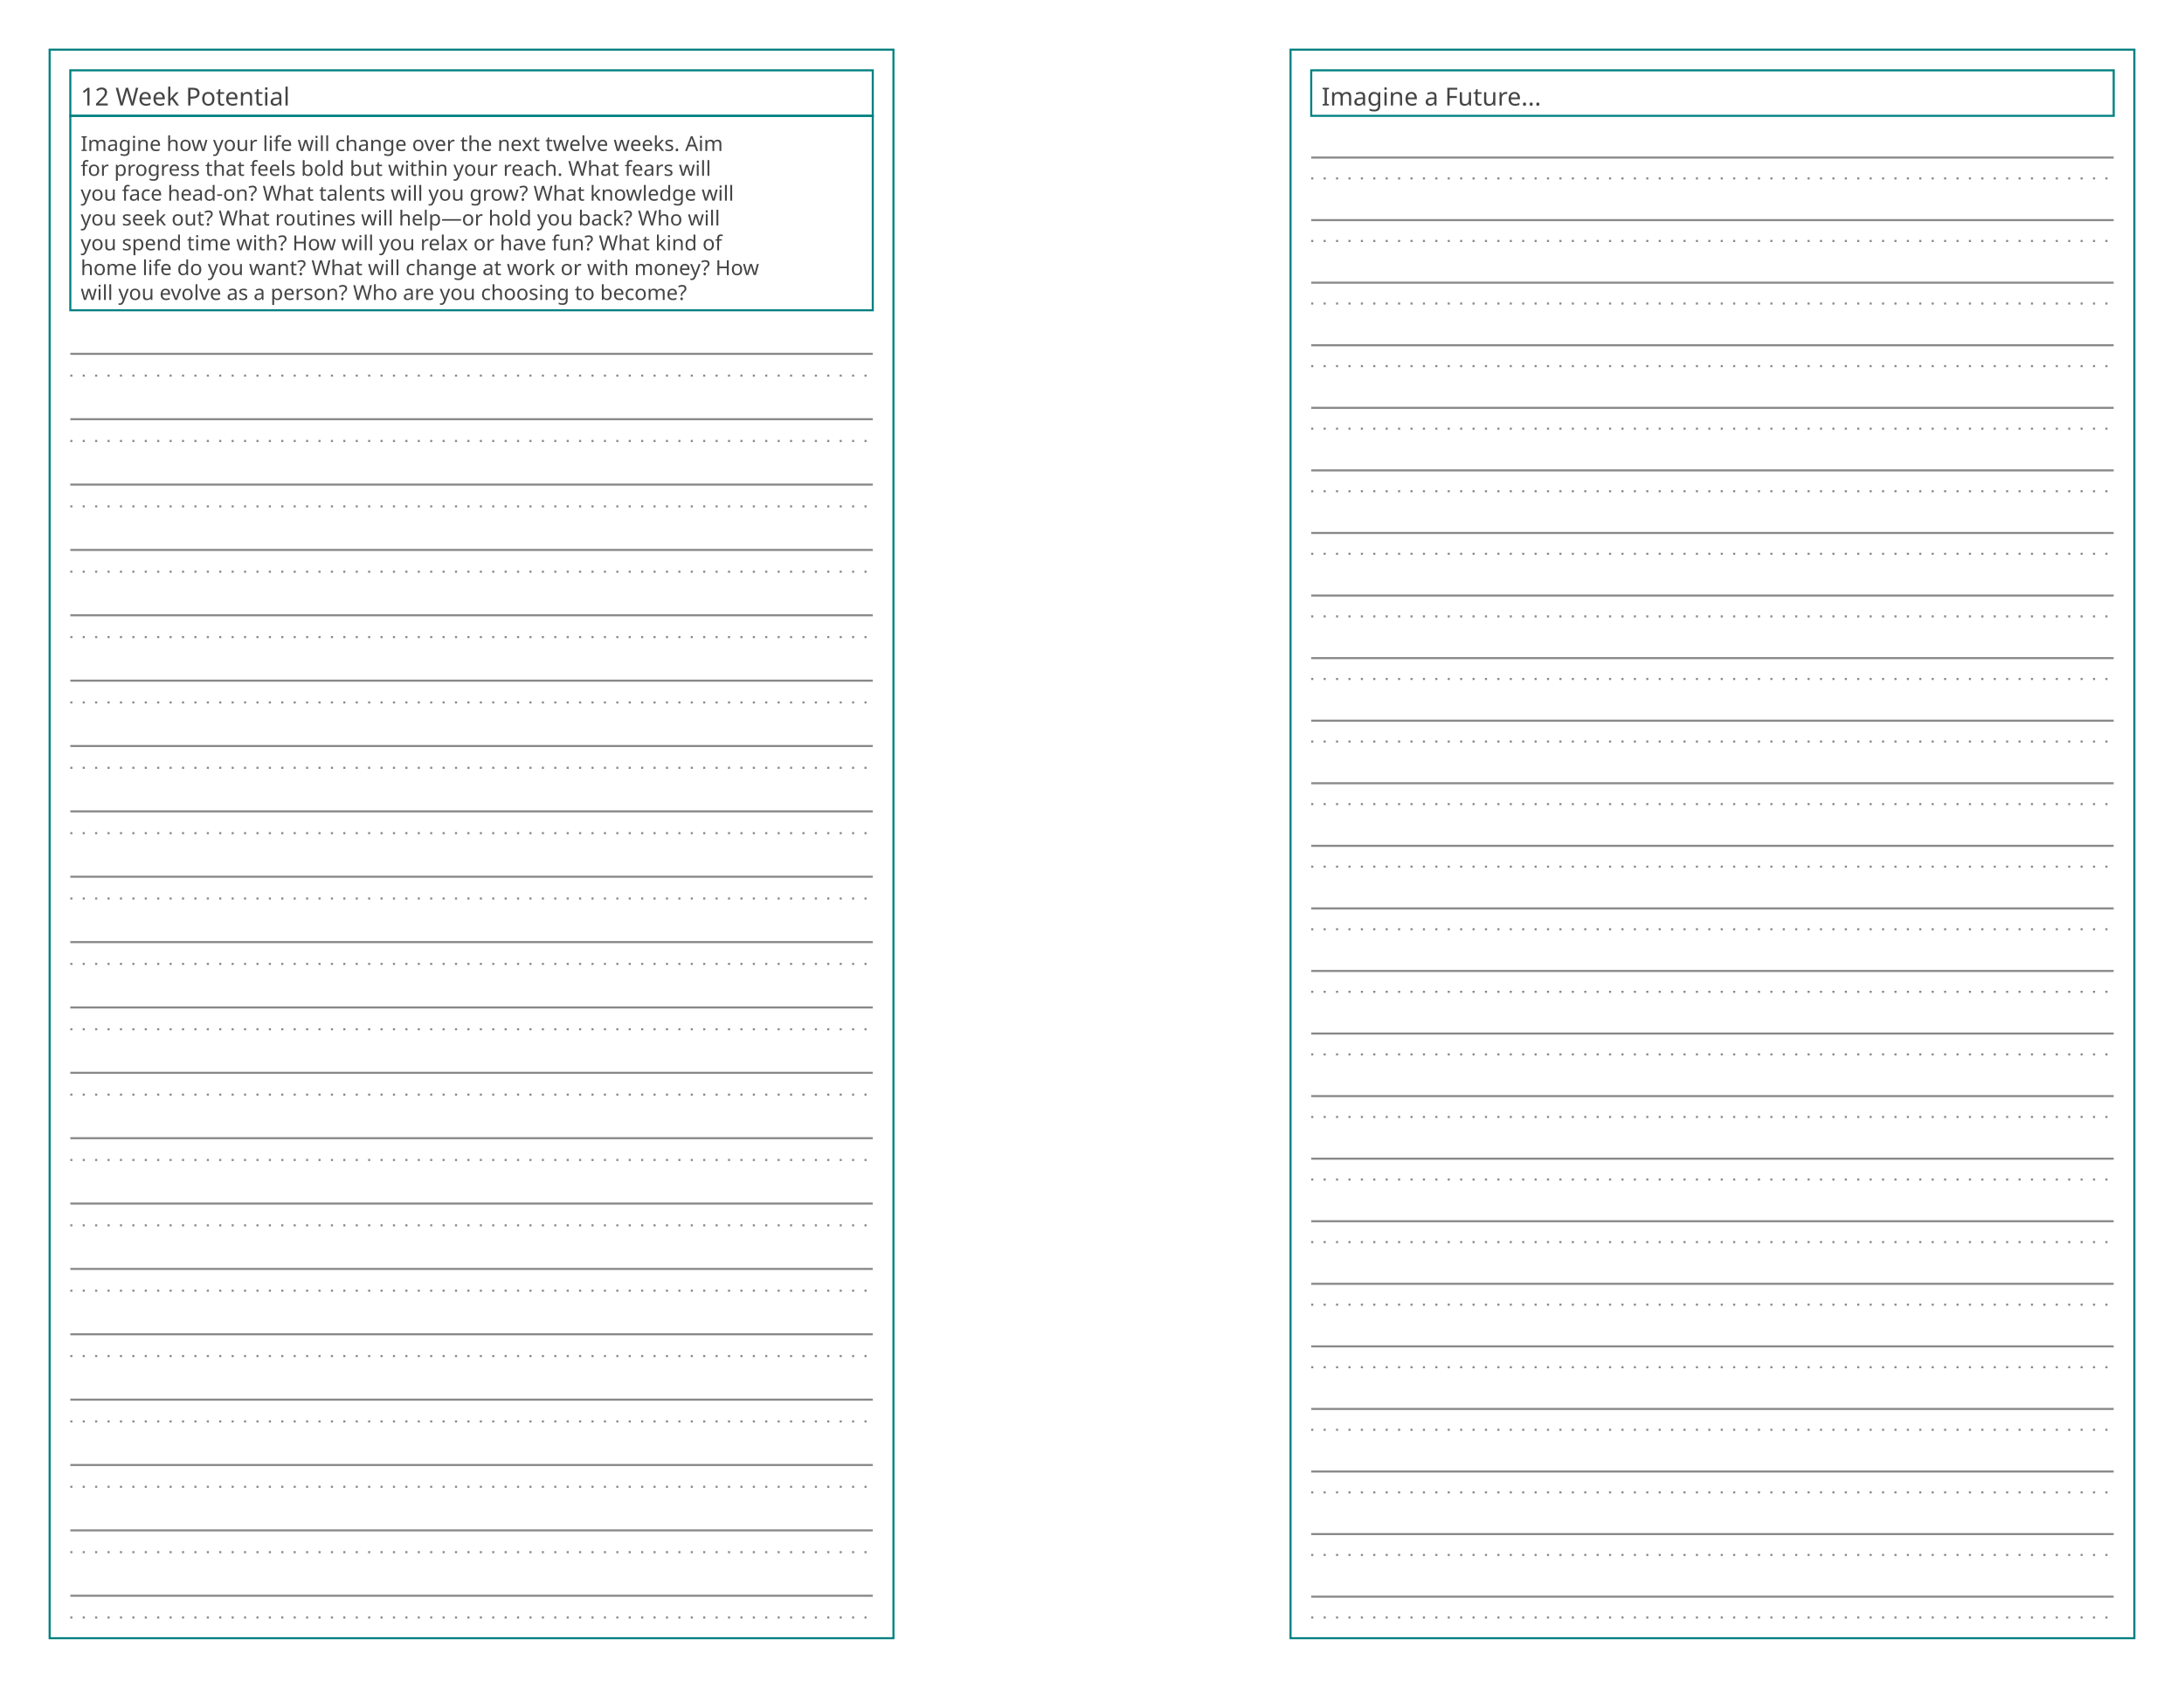
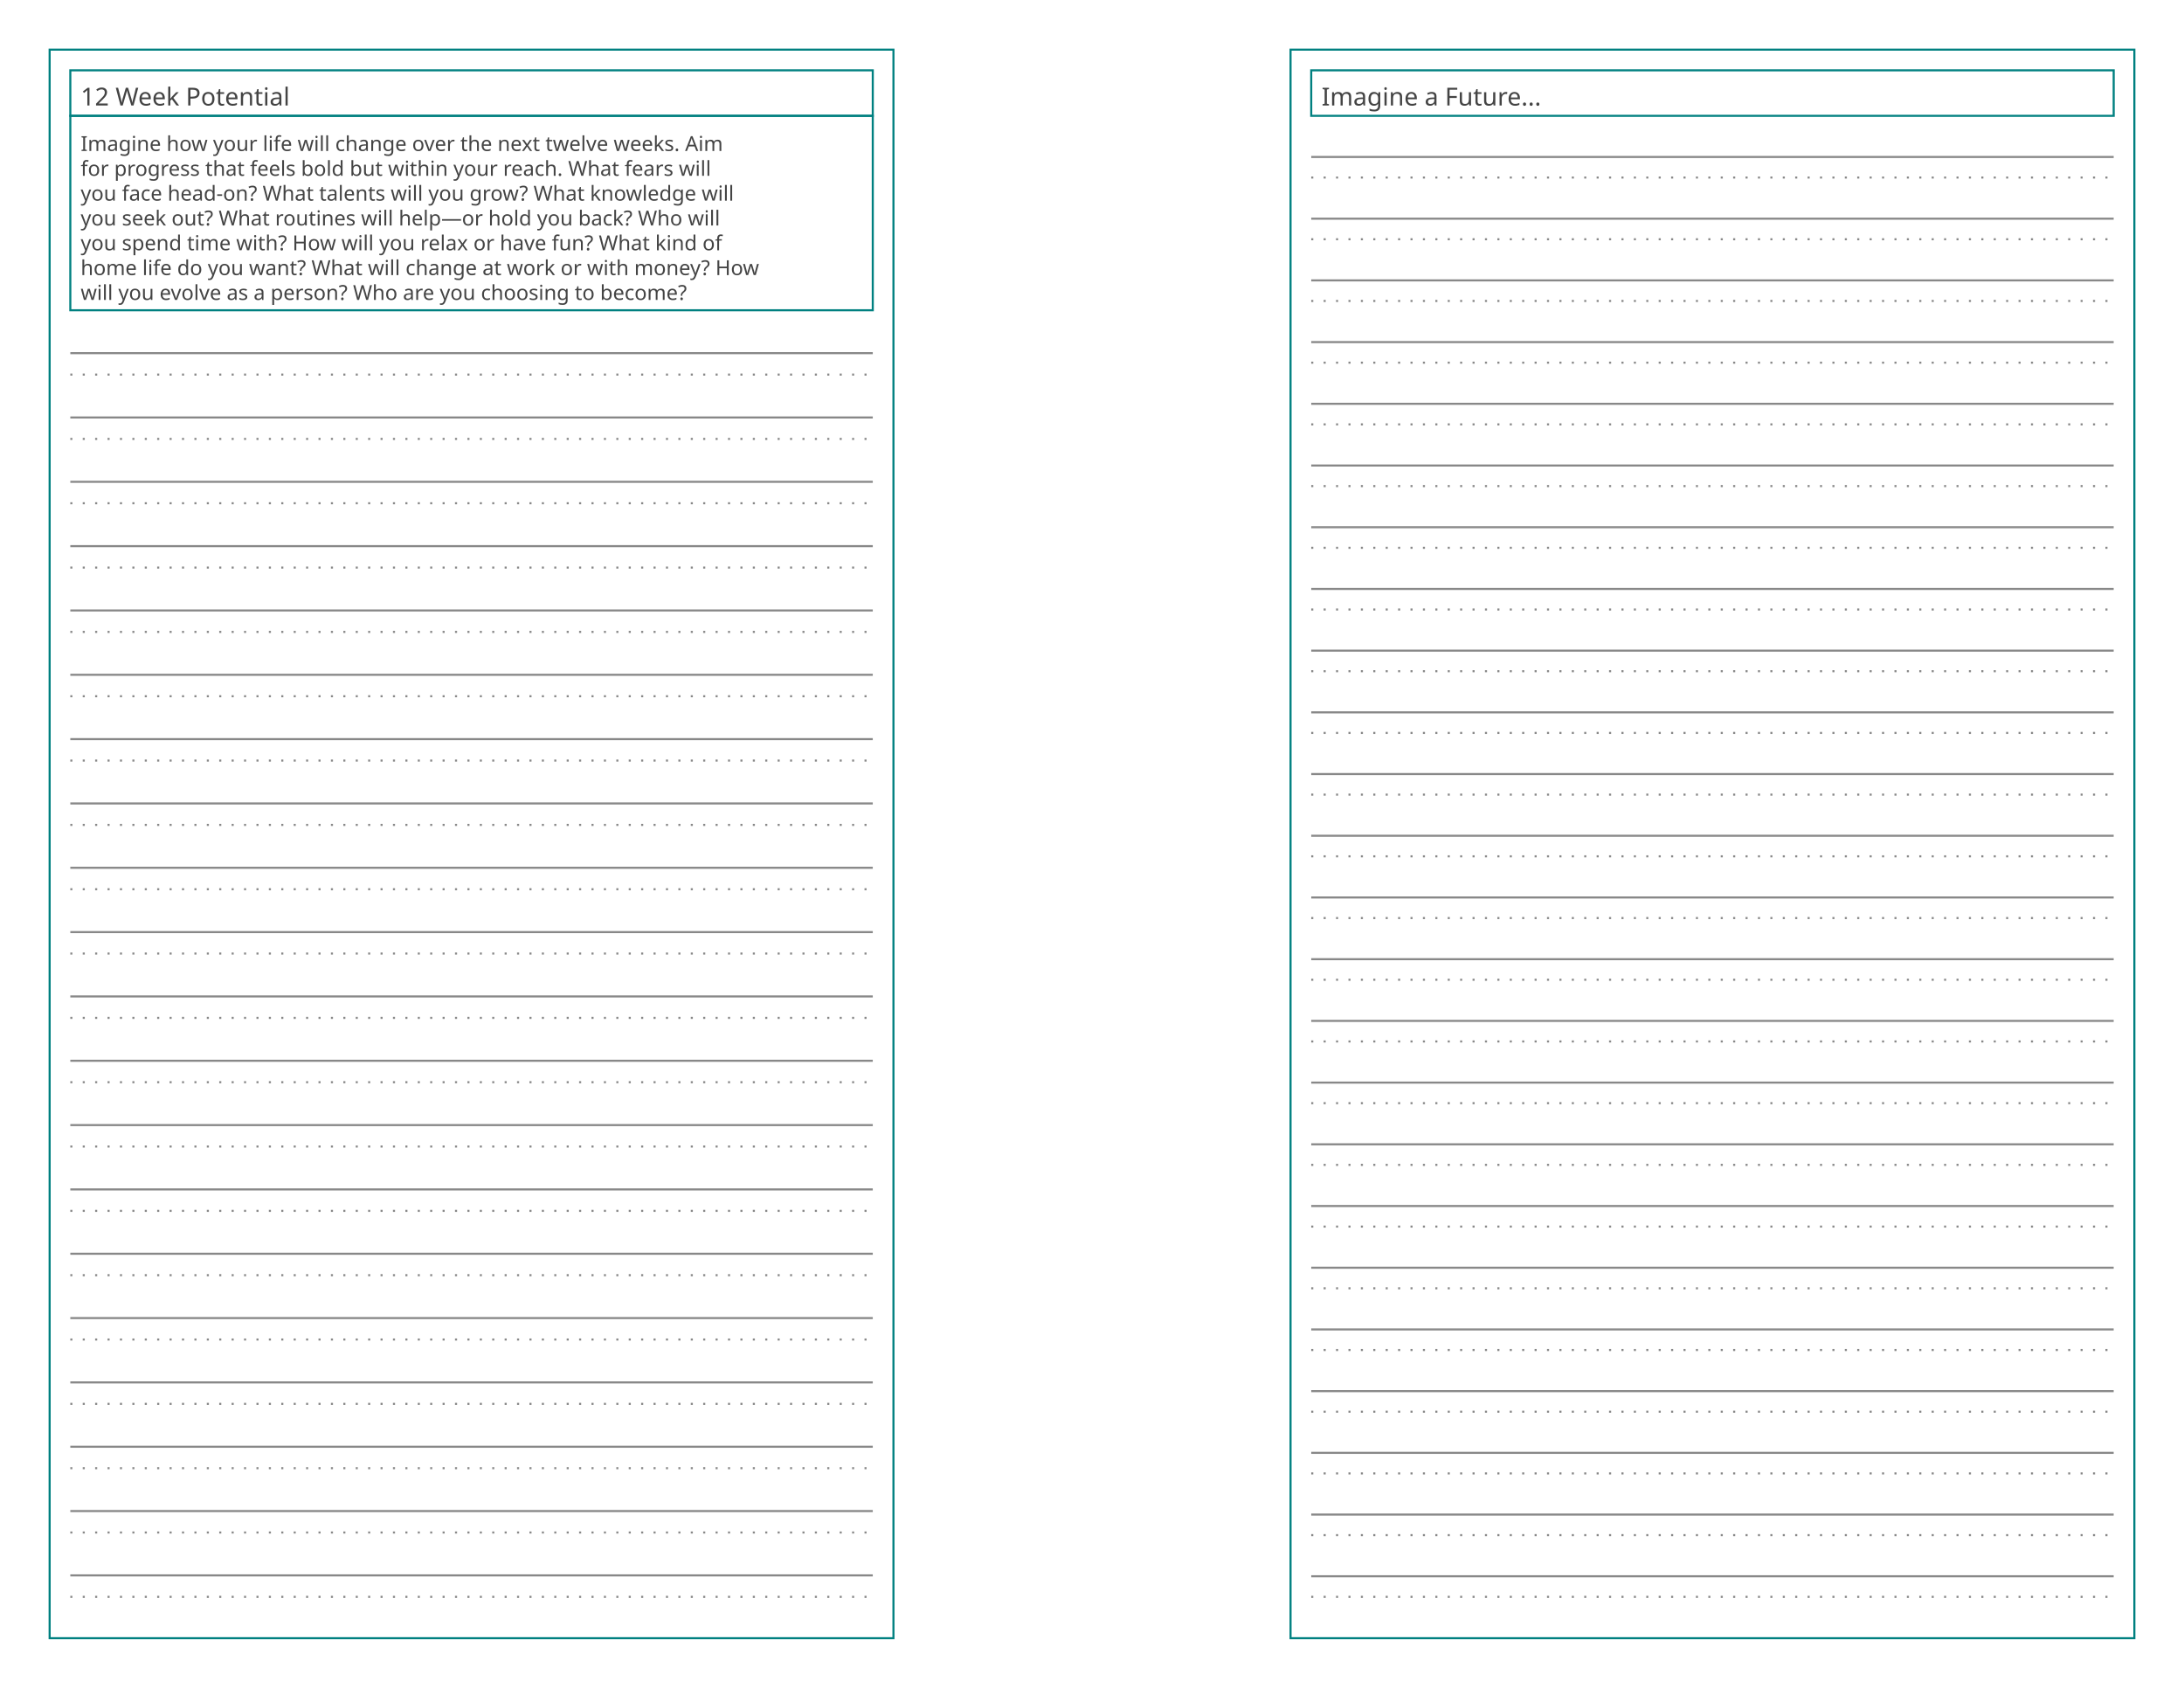
<svg xmlns="http://www.w3.org/2000/svg" baseProfile="tiny" height="8.5in" version="1.2" width="11in">
  <defs />
  <g transform="translate(24.0, 24.0)">
    <rect fill="none" height="768.0" stroke="#008080" width="408.0" x="0" y="0" />
    <g transform="translate(10, 10)">
      <rect fill="none" height="22" stroke="#008080" stroke-width="1" width="388.0" x="0" y="0" />
      <text alignment-baseline="text-after-edge" fill="#444444" font-family="Trebuchet MS" font-size="12" text-anchor="start" transform="translate(5,17)">12 Week Potential</text>
    </g>
    <g transform="translate(10, 32)">
      <g transform="translate(0,0)">
        <rect fill="none" height="94.0" stroke="#008080" stroke-width="1" width="388.0" x="0" y="0" />
        <text alignment-baseline="text-after-edge" fill="#444444" font-family="Ubuntu Mono" font-size="10" text-anchor="start" transform="translate(5,17.0)">Imagine how your life will change over the next twelve weeks. Aim</text>
        <text alignment-baseline="text-after-edge" fill="#444444" font-family="Ubuntu Mono" font-size="10" text-anchor="start" transform="translate(5,29.0)">for progress that feels bold but within your reach. What fears will</text>
        <text alignment-baseline="text-after-edge" fill="#444444" font-family="Ubuntu Mono" font-size="10" text-anchor="start" transform="translate(5,41.0)">you face head-on? What talents will you grow? What knowledge will</text>
        <text alignment-baseline="text-after-edge" fill="#444444" font-family="Ubuntu Mono" font-size="10" text-anchor="start" transform="translate(5,53.0)">you seek out? What routines will help—or hold you back? Who will</text>
        <text alignment-baseline="text-after-edge" fill="#444444" font-family="Ubuntu Mono" font-size="10" text-anchor="start" transform="translate(5,65.0)">you spend time with? How will you relax or have fun? What kind of</text>
        <text alignment-baseline="text-after-edge" fill="#444444" font-family="Ubuntu Mono" font-size="10" text-anchor="start" transform="translate(5,77.0)">home life do you want? What will change at work or with money? How</text>
        <text alignment-baseline="text-after-edge" fill="#444444" font-family="Ubuntu Mono" font-size="10" text-anchor="start" transform="translate(5,89.0)">will you evolve as a person? Who are you choosing to become?</text>
      </g>
      <g transform="translate(0,94.0)">
        <g>
-           <line stroke="#888888" stroke-dasharray="1,5" stroke-width="1" transform="translate(0,31.6)" x1="0" x2="388.0" y1="0" y2="0" />
-           <line stroke="#888888" stroke-dasharray="1,5" stroke-width="1" transform="translate(0,63.2)" x1="0" x2="388.0" y1="0" y2="0" />
-           <line stroke="#888888" stroke-dasharray="1,5" stroke-width="1" transform="translate(0,94.8)" x1="0" x2="388.0" y1="0" y2="0" />
-           <line stroke="#888888" stroke-dasharray="1,5" stroke-width="1" transform="translate(0,126.4)" x1="0" x2="388.0" y1="0" y2="0" />
-           <line stroke="#888888" stroke-dasharray="1,5" stroke-width="1" transform="translate(0,158.0)" x1="0" x2="388.0" y1="0" y2="0" />
-           <line stroke="#888888" stroke-dasharray="1,5" stroke-width="1" transform="translate(0,189.6)" x1="0" x2="388.0" y1="0" y2="0" />
-           <line stroke="#888888" stroke-dasharray="1,5" stroke-width="1" transform="translate(0,221.2)" x1="0" x2="388.0" y1="0" y2="0" />
-           <line stroke="#888888" stroke-dasharray="1,5" stroke-width="1" transform="translate(0,252.8)" x1="0" x2="388.0" y1="0" y2="0" />
-           <line stroke="#888888" stroke-dasharray="1,5" stroke-width="1" transform="translate(0,284.4)" x1="0" x2="388.0" y1="0" y2="0" />
-           <line stroke="#888888" stroke-dasharray="1,5" stroke-width="1" transform="translate(0,316.0)" x1="0" x2="388.0" y1="0" y2="0" />
-           <line stroke="#888888" stroke-dasharray="1,5" stroke-width="1" transform="translate(0,347.6)" x1="0" x2="388.0" y1="0" y2="0" />
-           <line stroke="#888888" stroke-dasharray="1,5" stroke-width="1" transform="translate(0,379.2)" x1="0" x2="388.0" y1="0" y2="0" />
-           <line stroke="#888888" stroke-dasharray="1,5" stroke-width="1" transform="translate(0,410.8)" x1="0" x2="388.0" y1="0" y2="0" />
-           <line stroke="#888888" stroke-dasharray="1,5" stroke-width="1" transform="translate(0,442.4)" x1="0" x2="388.0" y1="0" y2="0" />
-           <line stroke="#888888" stroke-dasharray="1,5" stroke-width="1" transform="translate(0,474)" x1="0" x2="388.0" y1="0" y2="0" />
-           <line stroke="#888888" stroke-dasharray="1,5" stroke-width="1" transform="translate(0,505.6)" x1="0" x2="388.0" y1="0" y2="0" />
-           <line stroke="#888888" stroke-dasharray="1,5" stroke-width="1" transform="translate(0,537.2)" x1="0" x2="388.0" y1="0" y2="0" />
-           <line stroke="#888888" stroke-dasharray="1,5" stroke-width="1" transform="translate(0,568.8)" x1="0" x2="388.0" y1="0" y2="0" />
-           <line stroke="#888888" stroke-dasharray="1,5" stroke-width="1" transform="translate(0,600.4)" x1="0" x2="388.0" y1="0" y2="0" />
-           <line stroke="#888888" stroke-dasharray="1,5" stroke-width="1" transform="translate(0,632)" x1="0" x2="388.0" y1="0" y2="0" />
+           <line stroke="#888888" stroke-dasharray="1,5" stroke-width="1" transform="translate(0,31.1)" x1="0" x2="388.0" y1="0" y2="0" />
+           <line stroke="#888888" stroke-dasharray="1,5" stroke-width="1" transform="translate(0,62.2)" x1="0" x2="388.0" y1="0" y2="0" />
+           <line stroke="#888888" stroke-dasharray="1,5" stroke-width="1" transform="translate(0,93.3)" x1="0" x2="388.0" y1="0" y2="0" />
+           <line stroke="#888888" stroke-dasharray="1,5" stroke-width="1" transform="translate(0,124.4)" x1="0" x2="388.0" y1="0" y2="0" />
+           <line stroke="#888888" stroke-dasharray="1,5" stroke-width="1" transform="translate(0,155.5)" x1="0" x2="388.0" y1="0" y2="0" />
+           <line stroke="#888888" stroke-dasharray="1,5" stroke-width="1" transform="translate(0,186.6)" x1="0" x2="388.0" y1="0" y2="0" />
+           <line stroke="#888888" stroke-dasharray="1,5" stroke-width="1" transform="translate(0,217.7)" x1="0" x2="388.0" y1="0" y2="0" />
+           <line stroke="#888888" stroke-dasharray="1,5" stroke-width="1" transform="translate(0,248.8)" x1="0" x2="388.0" y1="0" y2="0" />
+           <line stroke="#888888" stroke-dasharray="1,5" stroke-width="1" transform="translate(0,279.9)" x1="0" x2="388.0" y1="0" y2="0" />
+           <line stroke="#888888" stroke-dasharray="1,5" stroke-width="1" transform="translate(0,311.0)" x1="0" x2="388.0" y1="0" y2="0" />
+           <line stroke="#888888" stroke-dasharray="1,5" stroke-width="1" transform="translate(0,342.1)" x1="0" x2="388.0" y1="0" y2="0" />
+           <line stroke="#888888" stroke-dasharray="1,5" stroke-width="1" transform="translate(0,373.2)" x1="0" x2="388.0" y1="0" y2="0" />
+           <line stroke="#888888" stroke-dasharray="1,5" stroke-width="1" transform="translate(0,404.3)" x1="0" x2="388.0" y1="0" y2="0" />
+           <line stroke="#888888" stroke-dasharray="1,5" stroke-width="1" transform="translate(0,435.4)" x1="0" x2="388.0" y1="0" y2="0" />
+           <line stroke="#888888" stroke-dasharray="1,5" stroke-width="1" transform="translate(0,466.5)" x1="0" x2="388.0" y1="0" y2="0" />
+           <line stroke="#888888" stroke-dasharray="1,5" stroke-width="1" transform="translate(0,497.6)" x1="0" x2="388.0" y1="0" y2="0" />
+           <line stroke="#888888" stroke-dasharray="1,5" stroke-width="1" transform="translate(0,528.7)" x1="0" x2="388.0" y1="0" y2="0" />
+           <line stroke="#888888" stroke-dasharray="1,5" stroke-width="1" transform="translate(0,559.8)" x1="0" x2="388.0" y1="0" y2="0" />
+           <line stroke="#888888" stroke-dasharray="1,5" stroke-width="1" transform="translate(0,590.9)" x1="0" x2="388.0" y1="0" y2="0" />
+           <line stroke="#888888" stroke-dasharray="1,5" stroke-width="1" transform="translate(0,622)" x1="0" x2="388.0" y1="0" y2="0" />
        </g>
        <g>
-           <line stroke="#888888" stroke-dasharray="1,0" stroke-width="1" transform="translate(0,21.06667)" x1="0" x2="388.0" y1="0" y2="0" />
-           <line stroke="#888888" stroke-dasharray="1,0" stroke-width="1" transform="translate(0,52.66667)" x1="0" x2="388.0" y1="0" y2="0" />
-           <line stroke="#888888" stroke-dasharray="1,0" stroke-width="1" transform="translate(0,84.26667)" x1="0" x2="388.0" y1="0" y2="0" />
-           <line stroke="#888888" stroke-dasharray="1,0" stroke-width="1" transform="translate(0,115.8667)" x1="0" x2="388.0" y1="0" y2="0" />
-           <line stroke="#888888" stroke-dasharray="1,0" stroke-width="1" transform="translate(0,147.4667)" x1="0" x2="388.0" y1="0" y2="0" />
-           <line stroke="#888888" stroke-dasharray="1,0" stroke-width="1" transform="translate(0,179.0667)" x1="0" x2="388.0" y1="0" y2="0" />
-           <line stroke="#888888" stroke-dasharray="1,0" stroke-width="1" transform="translate(0,210.6667)" x1="0" x2="388.0" y1="0" y2="0" />
-           <line stroke="#888888" stroke-dasharray="1,0" stroke-width="1" transform="translate(0,242.2667)" x1="0" x2="388.0" y1="0" y2="0" />
-           <line stroke="#888888" stroke-dasharray="1,0" stroke-width="1" transform="translate(0,273.8667)" x1="0" x2="388.0" y1="0" y2="0" />
-           <line stroke="#888888" stroke-dasharray="1,0" stroke-width="1" transform="translate(0,305.4667)" x1="0" x2="388.0" y1="0" y2="0" />
-           <line stroke="#888888" stroke-dasharray="1,0" stroke-width="1" transform="translate(0,337.0667)" x1="0" x2="388.0" y1="0" y2="0" />
-           <line stroke="#888888" stroke-dasharray="1,0" stroke-width="1" transform="translate(0,368.6667)" x1="0" x2="388.0" y1="0" y2="0" />
-           <line stroke="#888888" stroke-dasharray="1,0" stroke-width="1" transform="translate(0,400.2667)" x1="0" x2="388.0" y1="0" y2="0" />
-           <line stroke="#888888" stroke-dasharray="1,0" stroke-width="1" transform="translate(0,431.8667)" x1="0" x2="388.0" y1="0" y2="0" />
-           <line stroke="#888888" stroke-dasharray="1,0" stroke-width="1" transform="translate(0,463.4667)" x1="0" x2="388.0" y1="0" y2="0" />
-           <line stroke="#888888" stroke-dasharray="1,0" stroke-width="1" transform="translate(0,495.0667)" x1="0" x2="388.0" y1="0" y2="0" />
-           <line stroke="#888888" stroke-dasharray="1,0" stroke-width="1" transform="translate(0,526.6667)" x1="0" x2="388.0" y1="0" y2="0" />
-           <line stroke="#888888" stroke-dasharray="1,0" stroke-width="1" transform="translate(0,558.2667)" x1="0" x2="388.0" y1="0" y2="0" />
-           <line stroke="#888888" stroke-dasharray="1,0" stroke-width="1" transform="translate(0,589.8667)" x1="0" x2="388.0" y1="0" y2="0" />
-           <line stroke="#888888" stroke-dasharray="1,0" stroke-width="1" transform="translate(0,621.4667)" x1="0" x2="388.0" y1="0" y2="0" />
+           <line stroke="#888888" stroke-dasharray="1,0" stroke-width="1" transform="translate(0,20.73333)" x1="0" x2="388.0" y1="0" y2="0" />
+           <line stroke="#888888" stroke-dasharray="1,0" stroke-width="1" transform="translate(0,51.83333)" x1="0" x2="388.0" y1="0" y2="0" />
+           <line stroke="#888888" stroke-dasharray="1,0" stroke-width="1" transform="translate(0,82.93333)" x1="0" x2="388.0" y1="0" y2="0" />
+           <line stroke="#888888" stroke-dasharray="1,0" stroke-width="1" transform="translate(0,114.0333)" x1="0" x2="388.0" y1="0" y2="0" />
+           <line stroke="#888888" stroke-dasharray="1,0" stroke-width="1" transform="translate(0,145.1333)" x1="0" x2="388.0" y1="0" y2="0" />
+           <line stroke="#888888" stroke-dasharray="1,0" stroke-width="1" transform="translate(0,176.2333)" x1="0" x2="388.0" y1="0" y2="0" />
+           <line stroke="#888888" stroke-dasharray="1,0" stroke-width="1" transform="translate(0,207.3333)" x1="0" x2="388.0" y1="0" y2="0" />
+           <line stroke="#888888" stroke-dasharray="1,0" stroke-width="1" transform="translate(0,238.4333)" x1="0" x2="388.0" y1="0" y2="0" />
+           <line stroke="#888888" stroke-dasharray="1,0" stroke-width="1" transform="translate(0,269.5333)" x1="0" x2="388.0" y1="0" y2="0" />
+           <line stroke="#888888" stroke-dasharray="1,0" stroke-width="1" transform="translate(0,300.6333)" x1="0" x2="388.0" y1="0" y2="0" />
+           <line stroke="#888888" stroke-dasharray="1,0" stroke-width="1" transform="translate(0,331.7333)" x1="0" x2="388.0" y1="0" y2="0" />
+           <line stroke="#888888" stroke-dasharray="1,0" stroke-width="1" transform="translate(0,362.8333)" x1="0" x2="388.0" y1="0" y2="0" />
+           <line stroke="#888888" stroke-dasharray="1,0" stroke-width="1" transform="translate(0,393.9333)" x1="0" x2="388.0" y1="0" y2="0" />
+           <line stroke="#888888" stroke-dasharray="1,0" stroke-width="1" transform="translate(0,425.0333)" x1="0" x2="388.0" y1="0" y2="0" />
+           <line stroke="#888888" stroke-dasharray="1,0" stroke-width="1" transform="translate(0,456.1333)" x1="0" x2="388.0" y1="0" y2="0" />
+           <line stroke="#888888" stroke-dasharray="1,0" stroke-width="1" transform="translate(0,487.2333)" x1="0" x2="388.0" y1="0" y2="0" />
+           <line stroke="#888888" stroke-dasharray="1,0" stroke-width="1" transform="translate(0,518.3333)" x1="0" x2="388.0" y1="0" y2="0" />
+           <line stroke="#888888" stroke-dasharray="1,0" stroke-width="1" transform="translate(0,549.4333)" x1="0" x2="388.0" y1="0" y2="0" />
+           <line stroke="#888888" stroke-dasharray="1,0" stroke-width="1" transform="translate(0,580.5333)" x1="0" x2="388.0" y1="0" y2="0" />
+           <line stroke="#888888" stroke-dasharray="1,0" stroke-width="1" transform="translate(0,611.6333)" x1="0" x2="388.0" y1="0" y2="0" />
        </g>
      </g>
    </g>
  </g>
  <g transform="translate(624.0, 24.0)">
    <rect fill="none" height="768.0" stroke="#008080" width="408.0" x="0" y="0" />
    <g transform="translate(10, 10)">
      <rect fill="none" height="22" stroke="#008080" stroke-width="1" width="388.0" x="0" y="0" />
      <text alignment-baseline="text-after-edge" fill="#444444" font-family="Trebuchet MS" font-size="12" text-anchor="start" transform="translate(5,17)">Imagine a Future...</text>
    </g>
    <g transform="translate(10, 32)">
      <g transform="translate(0,0)">
        <g>
-           <line stroke="#888888" stroke-dasharray="1,5" stroke-width="1" transform="translate(0,30.25)" x1="0" x2="388.0" y1="0" y2="0" />
-           <line stroke="#888888" stroke-dasharray="1,5" stroke-width="1" transform="translate(0,60.5)" x1="0" x2="388.0" y1="0" y2="0" />
-           <line stroke="#888888" stroke-dasharray="1,5" stroke-width="1" transform="translate(0,90.75)" x1="0" x2="388.0" y1="0" y2="0" />
-           <line stroke="#888888" stroke-dasharray="1,5" stroke-width="1" transform="translate(0,121.0)" x1="0" x2="388.0" y1="0" y2="0" />
-           <line stroke="#888888" stroke-dasharray="1,5" stroke-width="1" transform="translate(0,151.25)" x1="0" x2="388.0" y1="0" y2="0" />
-           <line stroke="#888888" stroke-dasharray="1,5" stroke-width="1" transform="translate(0,181.5)" x1="0" x2="388.0" y1="0" y2="0" />
-           <line stroke="#888888" stroke-dasharray="1,5" stroke-width="1" transform="translate(0,211.75)" x1="0" x2="388.0" y1="0" y2="0" />
-           <line stroke="#888888" stroke-dasharray="1,5" stroke-width="1" transform="translate(0,242.0)" x1="0" x2="388.0" y1="0" y2="0" />
-           <line stroke="#888888" stroke-dasharray="1,5" stroke-width="1" transform="translate(0,272.25)" x1="0" x2="388.0" y1="0" y2="0" />
-           <line stroke="#888888" stroke-dasharray="1,5" stroke-width="1" transform="translate(0,302.5)" x1="0" x2="388.0" y1="0" y2="0" />
-           <line stroke="#888888" stroke-dasharray="1,5" stroke-width="1" transform="translate(0,332.75)" x1="0" x2="388.0" y1="0" y2="0" />
-           <line stroke="#888888" stroke-dasharray="1,5" stroke-width="1" transform="translate(0,363.0)" x1="0" x2="388.0" y1="0" y2="0" />
-           <line stroke="#888888" stroke-dasharray="1,5" stroke-width="1" transform="translate(0,393.25)" x1="0" x2="388.0" y1="0" y2="0" />
-           <line stroke="#888888" stroke-dasharray="1,5" stroke-width="1" transform="translate(0,423.5)" x1="0" x2="388.0" y1="0" y2="0" />
-           <line stroke="#888888" stroke-dasharray="1,5" stroke-width="1" transform="translate(0,453.75)" x1="0" x2="388.0" y1="0" y2="0" />
-           <line stroke="#888888" stroke-dasharray="1,5" stroke-width="1" transform="translate(0,484.0)" x1="0" x2="388.0" y1="0" y2="0" />
-           <line stroke="#888888" stroke-dasharray="1,5" stroke-width="1" transform="translate(0,514.25)" x1="0" x2="388.0" y1="0" y2="0" />
-           <line stroke="#888888" stroke-dasharray="1,5" stroke-width="1" transform="translate(0,544.5)" x1="0" x2="388.0" y1="0" y2="0" />
-           <line stroke="#888888" stroke-dasharray="1,5" stroke-width="1" transform="translate(0,574.75)" x1="0" x2="388.0" y1="0" y2="0" />
-           <line stroke="#888888" stroke-dasharray="1,5" stroke-width="1" transform="translate(0,605.0)" x1="0" x2="388.0" y1="0" y2="0" />
-           <line stroke="#888888" stroke-dasharray="1,5" stroke-width="1" transform="translate(0,635.25)" x1="0" x2="388.0" y1="0" y2="0" />
-           <line stroke="#888888" stroke-dasharray="1,5" stroke-width="1" transform="translate(0,665.5)" x1="0" x2="388.0" y1="0" y2="0" />
-           <line stroke="#888888" stroke-dasharray="1,5" stroke-width="1" transform="translate(0,695.75)" x1="0" x2="388.0" y1="0" y2="0" />
-           <line stroke="#888888" stroke-dasharray="1,5" stroke-width="1" transform="translate(0,726.0)" x1="0" x2="388.0" y1="0" y2="0" />
+           <line stroke="#888888" stroke-dasharray="1,5" stroke-width="1" transform="translate(0,29.83333)" x1="0" x2="388.0" y1="0" y2="0" />
+           <line stroke="#888888" stroke-dasharray="1,5" stroke-width="1" transform="translate(0,59.66667)" x1="0" x2="388.0" y1="0" y2="0" />
+           <line stroke="#888888" stroke-dasharray="1,5" stroke-width="1" transform="translate(0,89.5)" x1="0" x2="388.0" y1="0" y2="0" />
+           <line stroke="#888888" stroke-dasharray="1,5" stroke-width="1" transform="translate(0,119.3333)" x1="0" x2="388.0" y1="0" y2="0" />
+           <line stroke="#888888" stroke-dasharray="1,5" stroke-width="1" transform="translate(0,149.1667)" x1="0" x2="388.0" y1="0" y2="0" />
+           <line stroke="#888888" stroke-dasharray="1,5" stroke-width="1" transform="translate(0,179.0)" x1="0" x2="388.0" y1="0" y2="0" />
+           <line stroke="#888888" stroke-dasharray="1,5" stroke-width="1" transform="translate(0,208.8333)" x1="0" x2="388.0" y1="0" y2="0" />
+           <line stroke="#888888" stroke-dasharray="1,5" stroke-width="1" transform="translate(0,238.6667)" x1="0" x2="388.0" y1="0" y2="0" />
+           <line stroke="#888888" stroke-dasharray="1,5" stroke-width="1" transform="translate(0,268.5)" x1="0" x2="388.0" y1="0" y2="0" />
+           <line stroke="#888888" stroke-dasharray="1,5" stroke-width="1" transform="translate(0,298.3333)" x1="0" x2="388.0" y1="0" y2="0" />
+           <line stroke="#888888" stroke-dasharray="1,5" stroke-width="1" transform="translate(0,328.1667)" x1="0" x2="388.0" y1="0" y2="0" />
+           <line stroke="#888888" stroke-dasharray="1,5" stroke-width="1" transform="translate(0,358)" x1="0" x2="388.0" y1="0" y2="0" />
+           <line stroke="#888888" stroke-dasharray="1,5" stroke-width="1" transform="translate(0,387.8333)" x1="0" x2="388.0" y1="0" y2="0" />
+           <line stroke="#888888" stroke-dasharray="1,5" stroke-width="1" transform="translate(0,417.6667)" x1="0" x2="388.0" y1="0" y2="0" />
+           <line stroke="#888888" stroke-dasharray="1,5" stroke-width="1" transform="translate(0,447.5)" x1="0" x2="388.0" y1="0" y2="0" />
+           <line stroke="#888888" stroke-dasharray="1,5" stroke-width="1" transform="translate(0,477.3333)" x1="0" x2="388.0" y1="0" y2="0" />
+           <line stroke="#888888" stroke-dasharray="1,5" stroke-width="1" transform="translate(0,507.1667)" x1="0" x2="388.0" y1="0" y2="0" />
+           <line stroke="#888888" stroke-dasharray="1,5" stroke-width="1" transform="translate(0,537)" x1="0" x2="388.0" y1="0" y2="0" />
+           <line stroke="#888888" stroke-dasharray="1,5" stroke-width="1" transform="translate(0,566.8333)" x1="0" x2="388.0" y1="0" y2="0" />
+           <line stroke="#888888" stroke-dasharray="1,5" stroke-width="1" transform="translate(0,596.6667)" x1="0" x2="388.0" y1="0" y2="0" />
+           <line stroke="#888888" stroke-dasharray="1,5" stroke-width="1" transform="translate(0,626.5)" x1="0" x2="388.0" y1="0" y2="0" />
+           <line stroke="#888888" stroke-dasharray="1,5" stroke-width="1" transform="translate(0,656.3333)" x1="0" x2="388.0" y1="0" y2="0" />
+           <line stroke="#888888" stroke-dasharray="1,5" stroke-width="1" transform="translate(0,686.1667)" x1="0" x2="388.0" y1="0" y2="0" />
+           <line stroke="#888888" stroke-dasharray="1,5" stroke-width="1" transform="translate(0,716)" x1="0" x2="388.0" y1="0" y2="0" />
        </g>
        <g>
-           <line stroke="#888888" stroke-dasharray="1,0" stroke-width="1" transform="translate(0,20.16667)" x1="0" x2="388.0" y1="0" y2="0" />
-           <line stroke="#888888" stroke-dasharray="1,0" stroke-width="1" transform="translate(0,50.41667)" x1="0" x2="388.0" y1="0" y2="0" />
-           <line stroke="#888888" stroke-dasharray="1,0" stroke-width="1" transform="translate(0,80.66667)" x1="0" x2="388.0" y1="0" y2="0" />
-           <line stroke="#888888" stroke-dasharray="1,0" stroke-width="1" transform="translate(0,110.9167)" x1="0" x2="388.0" y1="0" y2="0" />
-           <line stroke="#888888" stroke-dasharray="1,0" stroke-width="1" transform="translate(0,141.1667)" x1="0" x2="388.0" y1="0" y2="0" />
-           <line stroke="#888888" stroke-dasharray="1,0" stroke-width="1" transform="translate(0,171.4167)" x1="0" x2="388.0" y1="0" y2="0" />
-           <line stroke="#888888" stroke-dasharray="1,0" stroke-width="1" transform="translate(0,201.6667)" x1="0" x2="388.0" y1="0" y2="0" />
-           <line stroke="#888888" stroke-dasharray="1,0" stroke-width="1" transform="translate(0,231.9167)" x1="0" x2="388.0" y1="0" y2="0" />
-           <line stroke="#888888" stroke-dasharray="1,0" stroke-width="1" transform="translate(0,262.1667)" x1="0" x2="388.0" y1="0" y2="0" />
-           <line stroke="#888888" stroke-dasharray="1,0" stroke-width="1" transform="translate(0,292.4167)" x1="0" x2="388.0" y1="0" y2="0" />
-           <line stroke="#888888" stroke-dasharray="1,0" stroke-width="1" transform="translate(0,322.6667)" x1="0" x2="388.0" y1="0" y2="0" />
-           <line stroke="#888888" stroke-dasharray="1,0" stroke-width="1" transform="translate(0,352.9167)" x1="0" x2="388.0" y1="0" y2="0" />
-           <line stroke="#888888" stroke-dasharray="1,0" stroke-width="1" transform="translate(0,383.1667)" x1="0" x2="388.0" y1="0" y2="0" />
-           <line stroke="#888888" stroke-dasharray="1,0" stroke-width="1" transform="translate(0,413.4167)" x1="0" x2="388.0" y1="0" y2="0" />
-           <line stroke="#888888" stroke-dasharray="1,0" stroke-width="1" transform="translate(0,443.6667)" x1="0" x2="388.0" y1="0" y2="0" />
-           <line stroke="#888888" stroke-dasharray="1,0" stroke-width="1" transform="translate(0,473.9167)" x1="0" x2="388.0" y1="0" y2="0" />
-           <line stroke="#888888" stroke-dasharray="1,0" stroke-width="1" transform="translate(0,504.1667)" x1="0" x2="388.0" y1="0" y2="0" />
-           <line stroke="#888888" stroke-dasharray="1,0" stroke-width="1" transform="translate(0,534.4167)" x1="0" x2="388.0" y1="0" y2="0" />
-           <line stroke="#888888" stroke-dasharray="1,0" stroke-width="1" transform="translate(0,564.6667)" x1="0" x2="388.0" y1="0" y2="0" />
-           <line stroke="#888888" stroke-dasharray="1,0" stroke-width="1" transform="translate(0,594.9167)" x1="0" x2="388.0" y1="0" y2="0" />
-           <line stroke="#888888" stroke-dasharray="1,0" stroke-width="1" transform="translate(0,625.1667)" x1="0" x2="388.0" y1="0" y2="0" />
-           <line stroke="#888888" stroke-dasharray="1,0" stroke-width="1" transform="translate(0,655.4167)" x1="0" x2="388.0" y1="0" y2="0" />
-           <line stroke="#888888" stroke-dasharray="1,0" stroke-width="1" transform="translate(0,685.6667)" x1="0" x2="388.0" y1="0" y2="0" />
-           <line stroke="#888888" stroke-dasharray="1,0" stroke-width="1" transform="translate(0,715.9167)" x1="0" x2="388.0" y1="0" y2="0" />
+           <line stroke="#888888" stroke-dasharray="1,0" stroke-width="1" transform="translate(0,19.88889)" x1="0" x2="388.0" y1="0" y2="0" />
+           <line stroke="#888888" stroke-dasharray="1,0" stroke-width="1" transform="translate(0,49.72222)" x1="0" x2="388.0" y1="0" y2="0" />
+           <line stroke="#888888" stroke-dasharray="1,0" stroke-width="1" transform="translate(0,79.55556)" x1="0" x2="388.0" y1="0" y2="0" />
+           <line stroke="#888888" stroke-dasharray="1,0" stroke-width="1" transform="translate(0,109.3889)" x1="0" x2="388.0" y1="0" y2="0" />
+           <line stroke="#888888" stroke-dasharray="1,0" stroke-width="1" transform="translate(0,139.2222)" x1="0" x2="388.0" y1="0" y2="0" />
+           <line stroke="#888888" stroke-dasharray="1,0" stroke-width="1" transform="translate(0,169.0556)" x1="0" x2="388.0" y1="0" y2="0" />
+           <line stroke="#888888" stroke-dasharray="1,0" stroke-width="1" transform="translate(0,198.8889)" x1="0" x2="388.0" y1="0" y2="0" />
+           <line stroke="#888888" stroke-dasharray="1,0" stroke-width="1" transform="translate(0,228.7222)" x1="0" x2="388.0" y1="0" y2="0" />
+           <line stroke="#888888" stroke-dasharray="1,0" stroke-width="1" transform="translate(0,258.5556)" x1="0" x2="388.0" y1="0" y2="0" />
+           <line stroke="#888888" stroke-dasharray="1,0" stroke-width="1" transform="translate(0,288.3889)" x1="0" x2="388.0" y1="0" y2="0" />
+           <line stroke="#888888" stroke-dasharray="1,0" stroke-width="1" transform="translate(0,318.2222)" x1="0" x2="388.0" y1="0" y2="0" />
+           <line stroke="#888888" stroke-dasharray="1,0" stroke-width="1" transform="translate(0,348.0556)" x1="0" x2="388.0" y1="0" y2="0" />
+           <line stroke="#888888" stroke-dasharray="1,0" stroke-width="1" transform="translate(0,377.8889)" x1="0" x2="388.0" y1="0" y2="0" />
+           <line stroke="#888888" stroke-dasharray="1,0" stroke-width="1" transform="translate(0,407.7222)" x1="0" x2="388.0" y1="0" y2="0" />
+           <line stroke="#888888" stroke-dasharray="1,0" stroke-width="1" transform="translate(0,437.5556)" x1="0" x2="388.0" y1="0" y2="0" />
+           <line stroke="#888888" stroke-dasharray="1,0" stroke-width="1" transform="translate(0,467.3889)" x1="0" x2="388.0" y1="0" y2="0" />
+           <line stroke="#888888" stroke-dasharray="1,0" stroke-width="1" transform="translate(0,497.2222)" x1="0" x2="388.0" y1="0" y2="0" />
+           <line stroke="#888888" stroke-dasharray="1,0" stroke-width="1" transform="translate(0,527.0556)" x1="0" x2="388.0" y1="0" y2="0" />
+           <line stroke="#888888" stroke-dasharray="1,0" stroke-width="1" transform="translate(0,556.8889)" x1="0" x2="388.0" y1="0" y2="0" />
+           <line stroke="#888888" stroke-dasharray="1,0" stroke-width="1" transform="translate(0,586.7222)" x1="0" x2="388.0" y1="0" y2="0" />
+           <line stroke="#888888" stroke-dasharray="1,0" stroke-width="1" transform="translate(0,616.5556)" x1="0" x2="388.0" y1="0" y2="0" />
+           <line stroke="#888888" stroke-dasharray="1,0" stroke-width="1" transform="translate(0,646.3889)" x1="0" x2="388.0" y1="0" y2="0" />
+           <line stroke="#888888" stroke-dasharray="1,0" stroke-width="1" transform="translate(0,676.2222)" x1="0" x2="388.0" y1="0" y2="0" />
+           <line stroke="#888888" stroke-dasharray="1,0" stroke-width="1" transform="translate(0,706.0556)" x1="0" x2="388.0" y1="0" y2="0" />
        </g>
      </g>
    </g>
  </g>
</svg>
